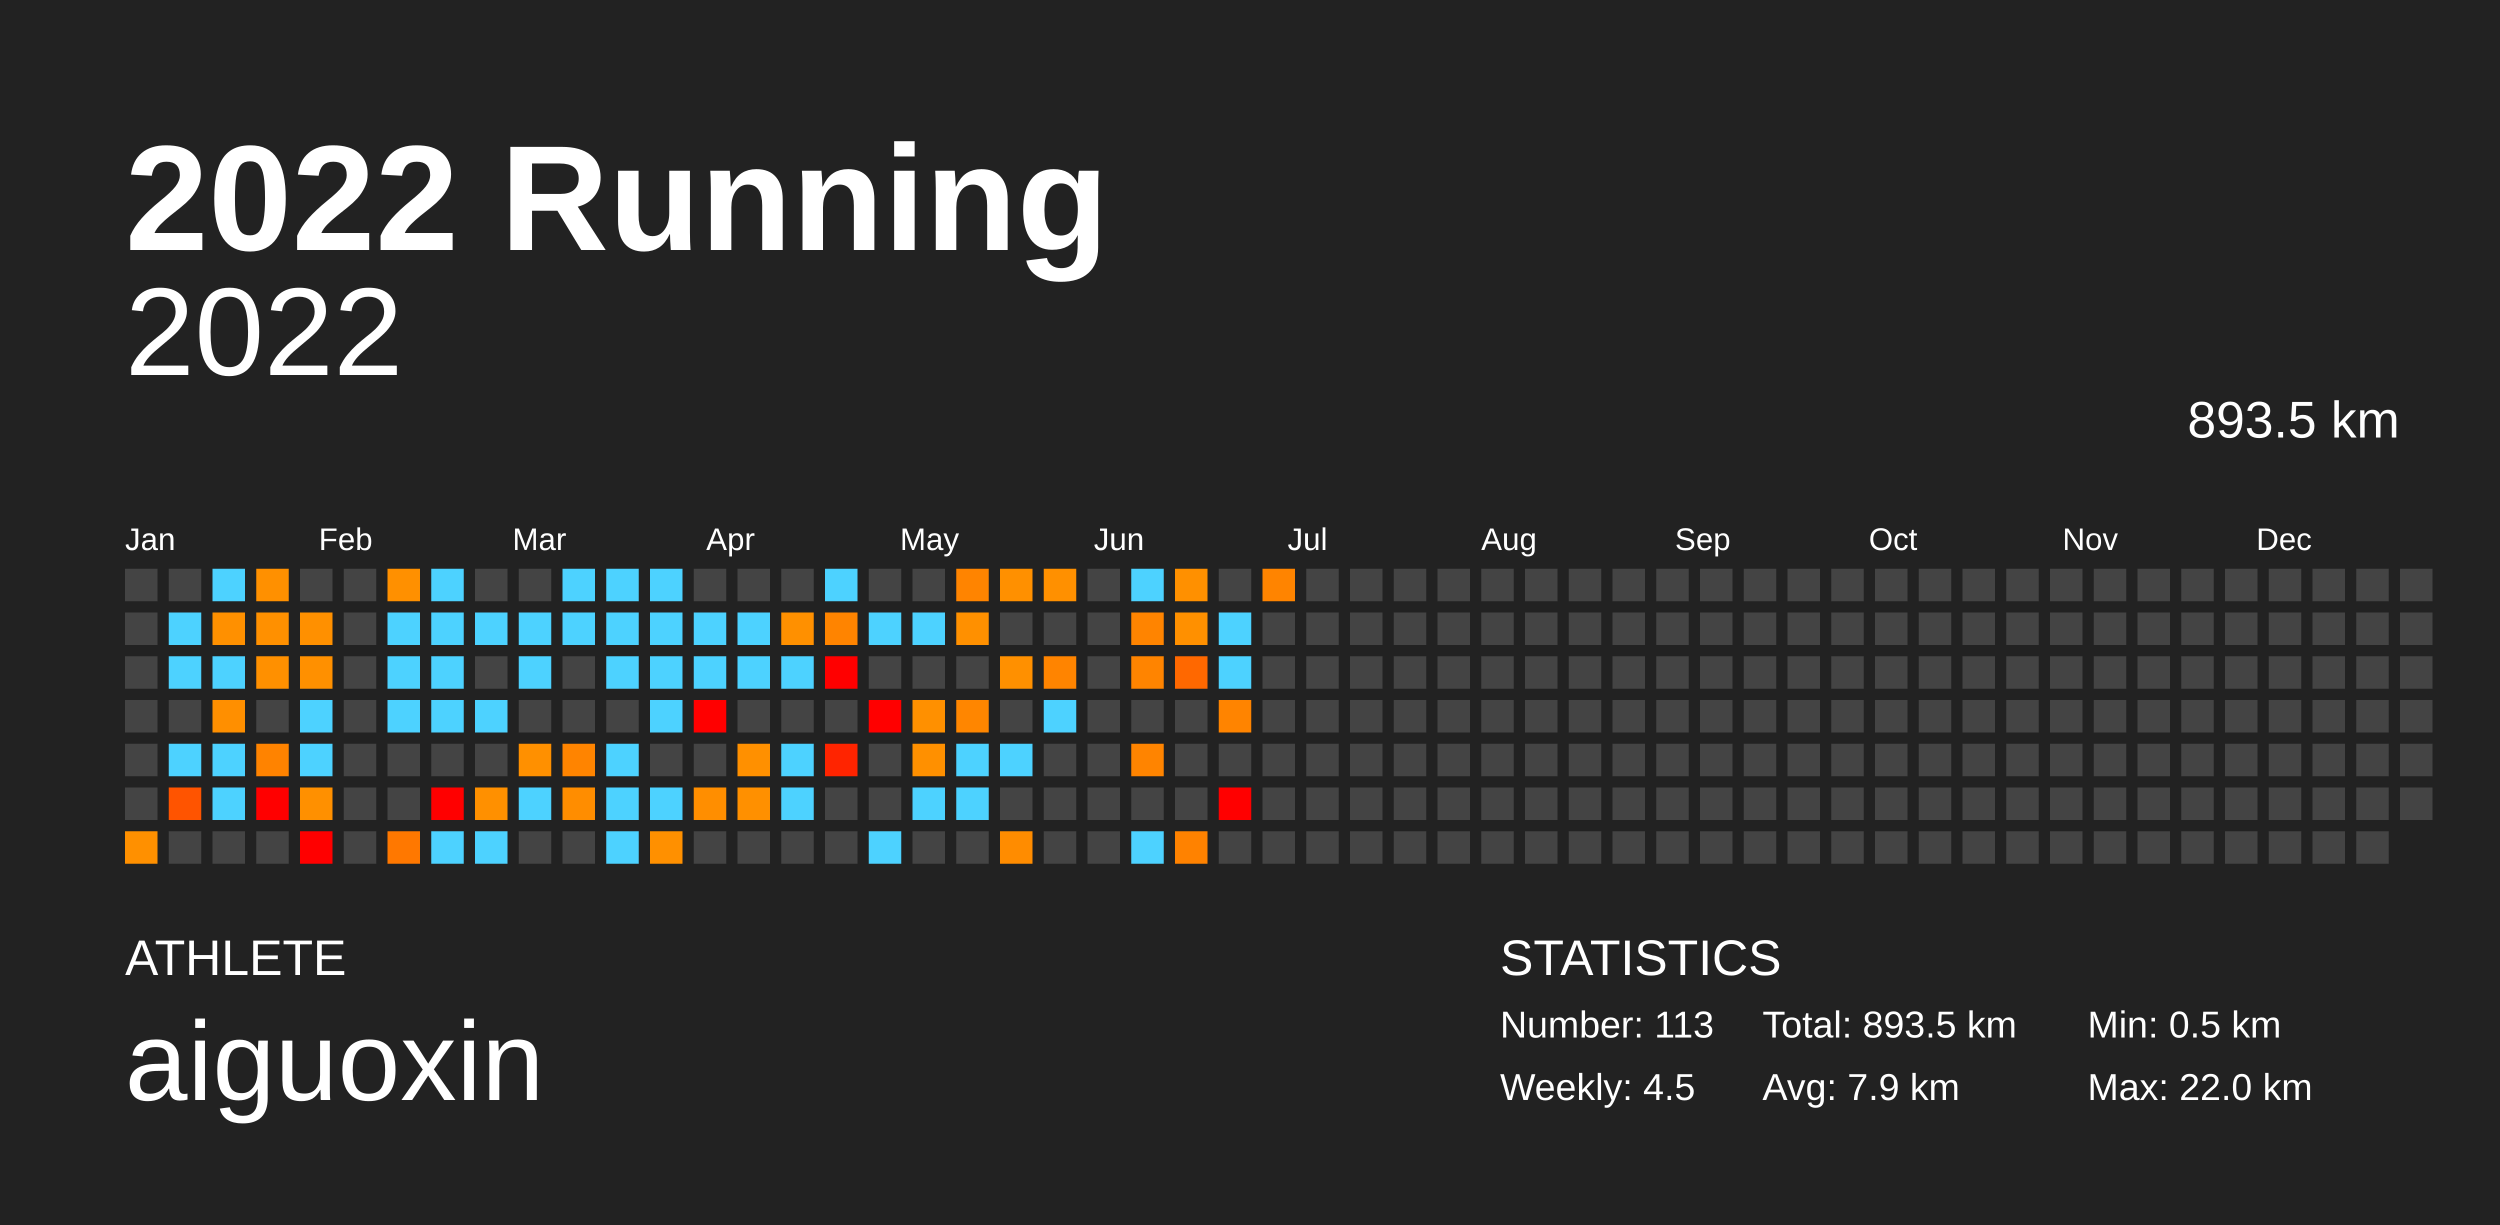
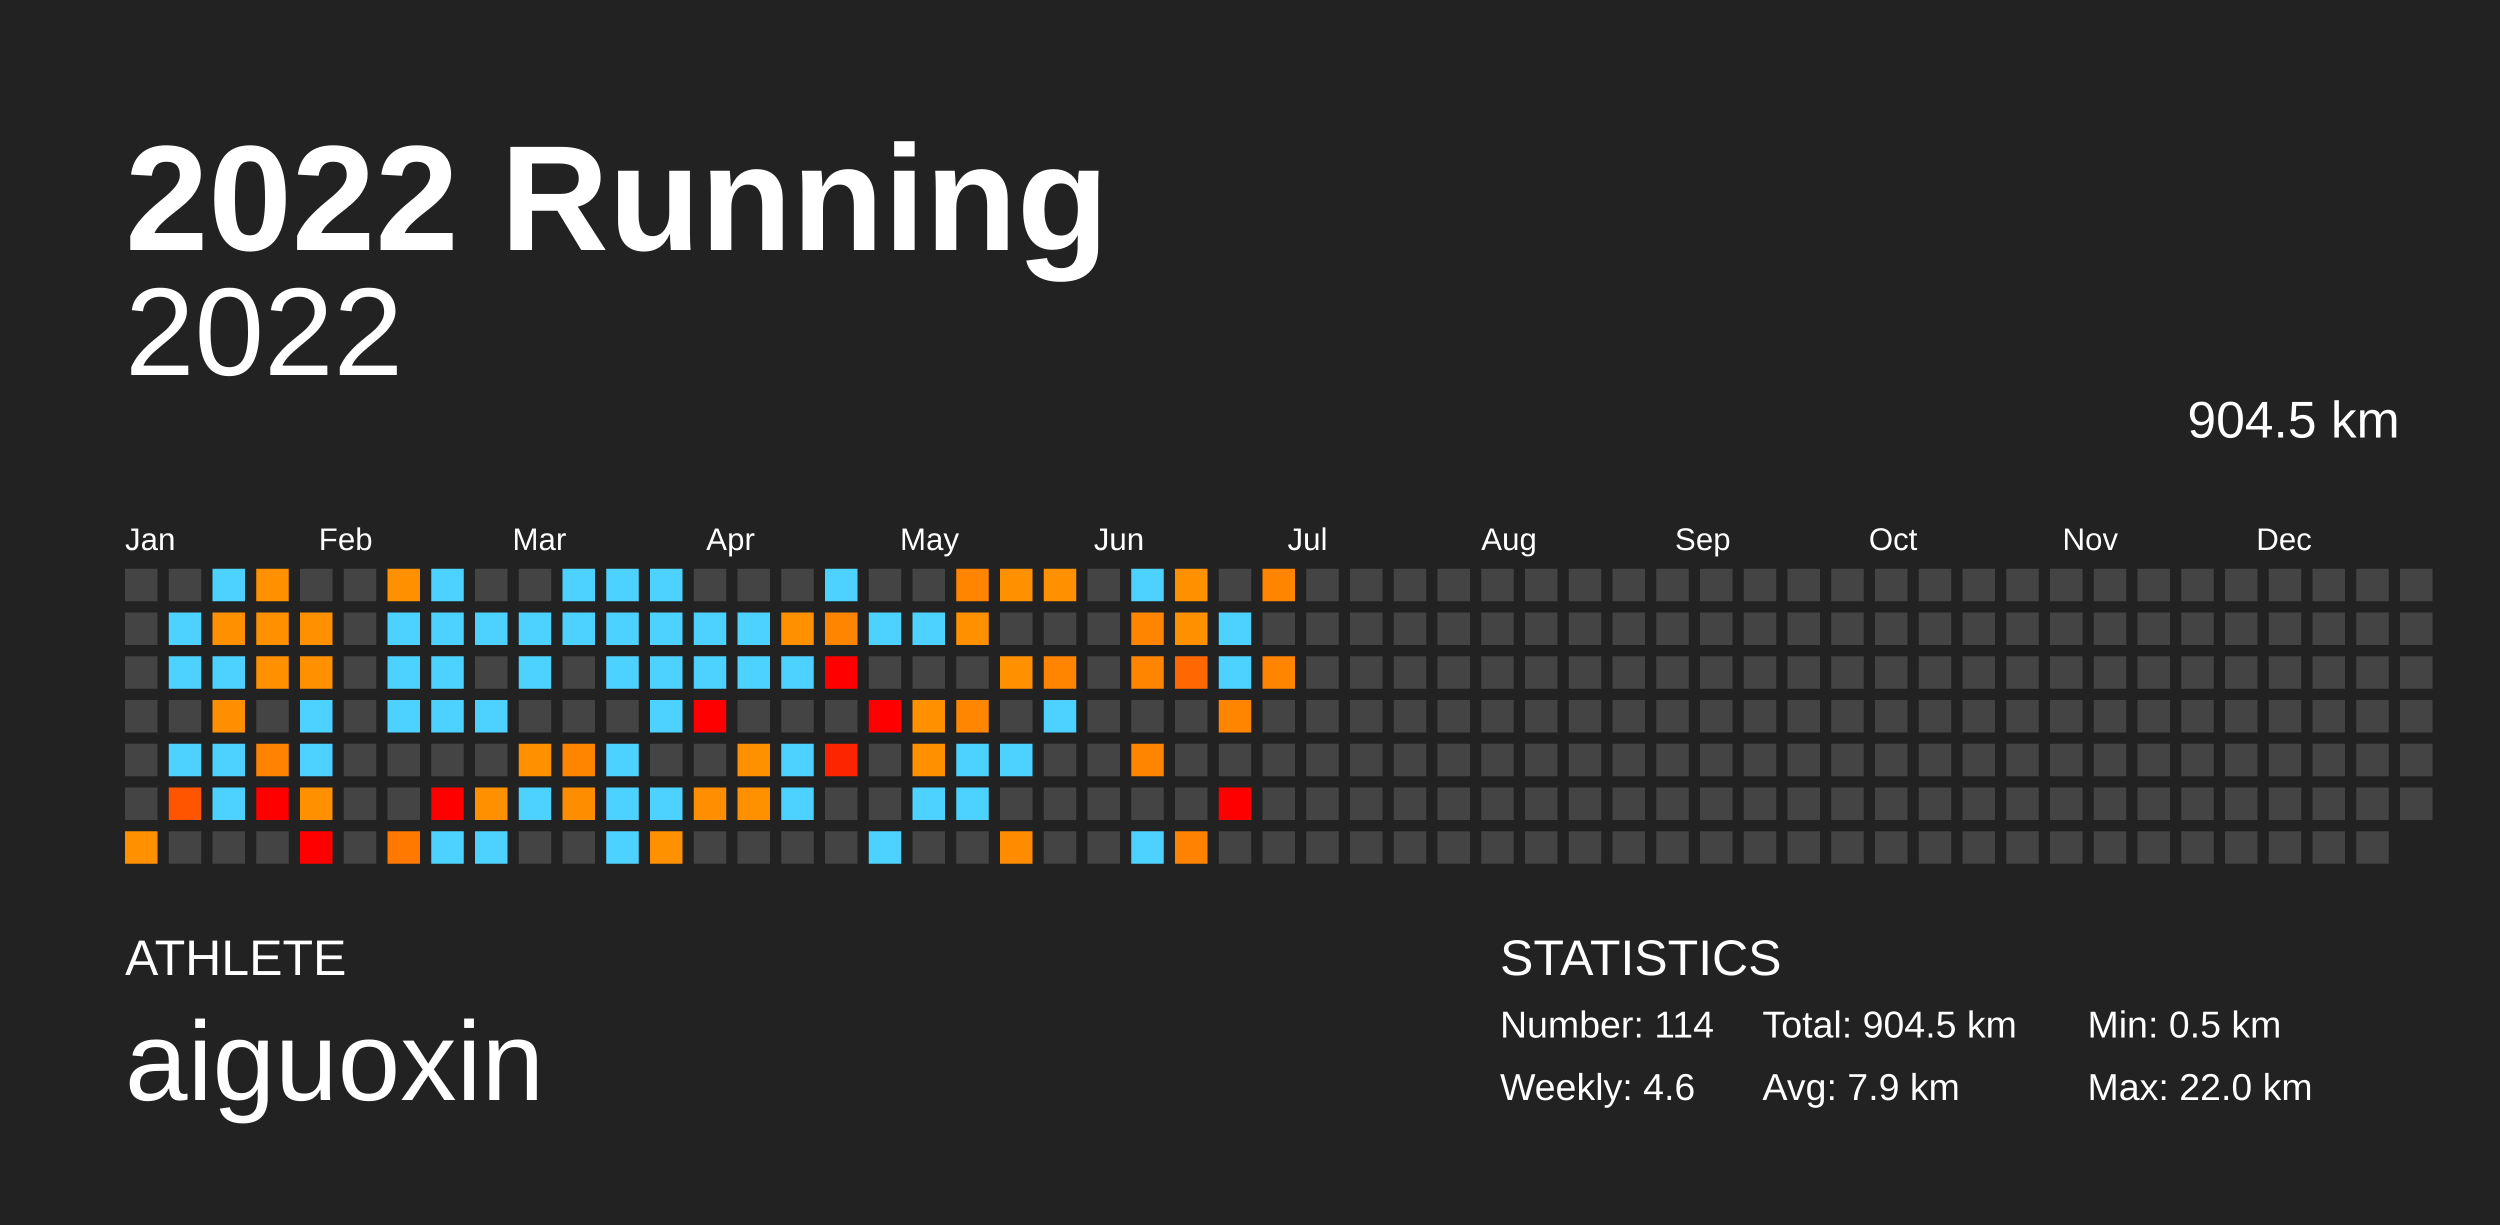
<svg xmlns="http://www.w3.org/2000/svg" baseProfile="full" height="98mm" version="1.1" viewBox="0,0,200,98" width="200mm">
  <defs />
  <rect fill="#222222" height="98" width="200" x="0" y="0" />
  <text fill="#FFFFFF" style="font-size:12px; font-family:Arial; font-weight:bold;" x="10" y="20">2022 Running</text>
  <text fill="#FFFFFF" style="font-size:4px; font-family:Arial" x="10" y="78">ATHLETE</text>
  <text fill="#FFFFFF" style="font-size:9px; font-family:Arial" x="10" y="88">aiguoxin</text>
  <text fill="#FFFFFF" style="font-size:4px; font-family:Arial" x="120" y="78">STATISTICS</text>
-   <text fill="#FFFFFF" style="font-size:3px; font-family:Arial" x="120" y="83">Number: 113</text>
-   <text fill="#FFFFFF" style="font-size:3px; font-family:Arial" x="120" y="88">Weekly: 4.5</text>
-   <text fill="#FFFFFF" style="font-size:3px; font-family:Arial" x="141" y="83">Total: 893.5 km</text>
+   <text fill="#FFFFFF" style="font-size:3px; font-family:Arial" x="120" y="83">Number: 114</text>
+   <text fill="#FFFFFF" style="font-size:3px; font-family:Arial" x="120" y="88">Weekly: 4.6</text>
+   <text fill="#FFFFFF" style="font-size:3px; font-family:Arial" x="141" y="83">Total: 904.5 km</text>
  <text fill="#FFFFFF" style="font-size:3px; font-family:Arial" x="141" y="88">Avg: 7.9 km</text>
  <text fill="#FFFFFF" style="font-size:3px; font-family:Arial" x="167" y="83">Min: 0.5 km</text>
  <text fill="#FFFFFF" style="font-size:3px; font-family:Arial" x="167" y="88">Max: 22.0 km</text>
  <text alignment-baseline="hanging" fill="#FFFFFF" style="font-size:10.0px; font-family:Arial;" x="10" y="30">2022</text>
-   <text alignment-baseline="hanging" fill="#FFFFFF" style="font-size:4.125px; font-family:Arial;" x="175" y="35">893.5 km</text>
+   <text alignment-baseline="hanging" fill="#FFFFFF" style="font-size:4.125px; font-family:Arial;" x="175" y="35">904.5 km</text>
  <text fill="#FFFFFF" style="font-size:2.5px; font-family:Arial" x="10.0" y="44">Jan</text>
  <text fill="#FFFFFF" style="font-size:2.5px; font-family:Arial" x="25.5" y="44">Feb</text>
  <text fill="#FFFFFF" style="font-size:2.5px; font-family:Arial" x="41.0" y="44">Mar</text>
  <text fill="#FFFFFF" style="font-size:2.5px; font-family:Arial" x="56.5" y="44">Apr</text>
  <text fill="#FFFFFF" style="font-size:2.5px; font-family:Arial" x="72.0" y="44">May</text>
  <text fill="#FFFFFF" style="font-size:2.5px; font-family:Arial" x="87.5" y="44">Jun</text>
  <text fill="#FFFFFF" style="font-size:2.5px; font-family:Arial" x="103.0" y="44">Jul</text>
  <text fill="#FFFFFF" style="font-size:2.5px; font-family:Arial" x="118.5" y="44">Aug</text>
  <text fill="#FFFFFF" style="font-size:2.5px; font-family:Arial" x="134.0" y="44">Sep</text>
  <text fill="#FFFFFF" style="font-size:2.5px; font-family:Arial" x="149.5" y="44">Oct</text>
  <text fill="#FFFFFF" style="font-size:2.5px; font-family:Arial" x="165.0" y="44">Nov</text>
  <text fill="#FFFFFF" style="font-size:2.5px; font-family:Arial" x="180.5" y="44">Dec</text>
  <rect fill="#444444" height="2.6" width="2.6" x="10.0" y="45.5" />
  <rect fill="#444444" height="2.6" width="2.6" x="10.0" y="49.0" />
  <rect fill="#444444" height="2.6" width="2.6" x="10.0" y="52.5" />
  <rect fill="#444444" height="2.6" width="2.6" x="10.0" y="56.0" />
  <rect fill="#444444" height="2.6" width="2.6" x="10.0" y="59.5" />
  <rect fill="#444444" height="2.6" width="2.6" x="10.0" y="63.0" />
  <rect fill="#ff9000" height="2.6" width="2.6" x="10.0" y="66.5" />
  <rect fill="#444444" height="2.6" width="2.6" x="13.5" y="45.5" />
  <rect fill="#4dd2ff" height="2.6" width="2.6" x="13.5" y="49.0" />
  <rect fill="#4dd2ff" height="2.6" width="2.6" x="13.5" y="52.5" />
  <rect fill="#444444" height="2.6" width="2.6" x="13.5" y="56.0" />
  <rect fill="#4dd2ff" height="2.6" width="2.6" x="13.5" y="59.5" />
  <rect fill="#ff5400" height="2.6" width="2.6" x="13.5" y="63.0" />
  <rect fill="#444444" height="2.6" width="2.6" x="13.5" y="66.5" />
  <rect fill="#4dd2ff" height="2.6" width="2.6" x="17.0" y="45.5" />
  <rect fill="#ff9000" height="2.6" width="2.6" x="17.0" y="49.0" />
  <rect fill="#4dd2ff" height="2.6" width="2.6" x="17.0" y="52.5" />
  <rect fill="#ff8f00" height="2.6" width="2.6" x="17.0" y="56.0" />
  <rect fill="#4dd2ff" height="2.6" width="2.6" x="17.0" y="59.5" />
  <rect fill="#4dd2ff" height="2.6" width="2.6" x="17.0" y="63.0" />
  <rect fill="#444444" height="2.6" width="2.6" x="17.0" y="66.5" />
  <rect fill="#ff9000" height="2.6" width="2.6" x="20.5" y="45.5" />
  <rect fill="#ff9000" height="2.6" width="2.6" x="20.5" y="49.0" />
  <rect fill="#ff9000" height="2.6" width="2.6" x="20.5" y="52.5" />
  <rect fill="#444444" height="2.6" width="2.6" x="20.5" y="56.0" />
  <rect fill="#ff8300" height="2.6" width="2.6" x="20.5" y="59.5" />
  <rect fill="red" height="2.6" width="2.6" x="20.5" y="63.0" />
  <rect fill="#444444" height="2.6" width="2.6" x="20.5" y="66.5" />
  <rect fill="#444444" height="2.6" width="2.6" x="24.0" y="45.5" />
  <rect fill="#ff9000" height="2.6" width="2.6" x="24.0" y="49.0" />
  <rect fill="#ff9000" height="2.6" width="2.6" x="24.0" y="52.5" />
  <rect fill="#4dd2ff" height="2.6" width="2.6" x="24.0" y="56.0" />
  <rect fill="#4dd2ff" height="2.6" width="2.6" x="24.0" y="59.5" />
  <rect fill="#ff9000" height="2.6" width="2.6" x="24.0" y="63.0" />
  <rect fill="red" height="2.6" width="2.6" x="24.0" y="66.5" />
  <rect fill="#444444" height="2.6" width="2.6" x="27.5" y="45.5" />
  <rect fill="#444444" height="2.6" width="2.6" x="27.5" y="49.0" />
  <rect fill="#444444" height="2.6" width="2.6" x="27.5" y="52.5" />
  <rect fill="#444444" height="2.6" width="2.6" x="27.5" y="56.0" />
  <rect fill="#444444" height="2.6" width="2.6" x="27.5" y="59.5" />
  <rect fill="#444444" height="2.6" width="2.6" x="27.5" y="63.0" />
  <rect fill="#444444" height="2.6" width="2.6" x="27.5" y="66.5" />
  <rect fill="#ff9000" height="2.6" width="2.6" x="31.0" y="45.5" />
  <rect fill="#4dd2ff" height="2.6" width="2.6" x="31.0" y="49.0" />
  <rect fill="#4dd2ff" height="2.6" width="2.6" x="31.0" y="52.5" />
  <rect fill="#4dd2ff" height="2.6" width="2.6" x="31.0" y="56.0" />
  <rect fill="#444444" height="2.6" width="2.6" x="31.0" y="59.5" />
  <rect fill="#444444" height="2.6" width="2.6" x="31.0" y="63.0" />
  <rect fill="#ff7800" height="2.6" width="2.6" x="31.0" y="66.5" />
  <rect fill="#4dd2ff" height="2.6" width="2.6" x="34.5" y="45.5" />
  <rect fill="#4dd2ff" height="2.6" width="2.6" x="34.5" y="49.0" />
  <rect fill="#4dd2ff" height="2.6" width="2.6" x="34.5" y="52.5" />
  <rect fill="#4dd2ff" height="2.6" width="2.6" x="34.5" y="56.0" />
  <rect fill="#444444" height="2.6" width="2.6" x="34.5" y="59.5" />
  <rect fill="red" height="2.6" width="2.6" x="34.5" y="63.0" />
  <rect fill="#4dd2ff" height="2.6" width="2.6" x="34.5" y="66.5" />
  <rect fill="#444444" height="2.6" width="2.6" x="38.0" y="45.5" />
  <rect fill="#4dd2ff" height="2.6" width="2.6" x="38.0" y="49.0" />
  <rect fill="#444444" height="2.6" width="2.6" x="38.0" y="52.5" />
  <rect fill="#4dd2ff" height="2.6" width="2.6" x="38.0" y="56.0" />
  <rect fill="#444444" height="2.6" width="2.6" x="38.0" y="59.5" />
  <rect fill="#ff9000" height="2.6" width="2.6" x="38.0" y="63.0" />
  <rect fill="#4dd2ff" height="2.6" width="2.6" x="38.0" y="66.5" />
  <rect fill="#444444" height="2.6" width="2.6" x="41.5" y="45.5" />
  <rect fill="#4dd2ff" height="2.6" width="2.6" x="41.5" y="49.0" />
  <rect fill="#4dd2ff" height="2.6" width="2.6" x="41.5" y="52.5" />
  <rect fill="#444444" height="2.6" width="2.6" x="41.5" y="56.0" />
  <rect fill="#ff9000" height="2.6" width="2.6" x="41.5" y="59.5" />
  <rect fill="#4dd2ff" height="2.6" width="2.6" x="41.5" y="63.0" />
  <rect fill="#444444" height="2.6" width="2.6" x="41.5" y="66.5" />
  <rect fill="#4dd2ff" height="2.6" width="2.6" x="45.0" y="45.5" />
  <rect fill="#4dd2ff" height="2.6" width="2.6" x="45.0" y="49.0" />
  <rect fill="#444444" height="2.6" width="2.6" x="45.0" y="52.5" />
  <rect fill="#444444" height="2.6" width="2.6" x="45.0" y="56.0" />
  <rect fill="#ff8400" height="2.6" width="2.6" x="45.0" y="59.5" />
  <rect fill="#ff8d00" height="2.6" width="2.6" x="45.0" y="63.0" />
  <rect fill="#444444" height="2.6" width="2.6" x="45.0" y="66.5" />
  <rect fill="#4dd2ff" height="2.6" width="2.6" x="48.5" y="45.5" />
  <rect fill="#4dd2ff" height="2.6" width="2.6" x="48.5" y="49.0" />
  <rect fill="#4dd2ff" height="2.6" width="2.6" x="48.5" y="52.5" />
  <rect fill="#444444" height="2.6" width="2.6" x="48.5" y="56.0" />
  <rect fill="#4dd2ff" height="2.6" width="2.6" x="48.5" y="59.5" />
  <rect fill="#4dd2ff" height="2.6" width="2.6" x="48.5" y="63.0" />
  <rect fill="#4dd2ff" height="2.6" width="2.6" x="48.5" y="66.5" />
  <rect fill="#4dd2ff" height="2.6" width="2.6" x="52.0" y="45.5" />
  <rect fill="#4dd2ff" height="2.6" width="2.6" x="52.0" y="49.0" />
  <rect fill="#4dd2ff" height="2.6" width="2.6" x="52.0" y="52.5" />
  <rect fill="#4dd2ff" height="2.6" width="2.6" x="52.0" y="56.0" />
  <rect fill="#444444" height="2.6" width="2.6" x="52.0" y="59.5" />
  <rect fill="#4dd2ff" height="2.6" width="2.6" x="52.0" y="63.0" />
  <rect fill="#ff9000" height="2.6" width="2.6" x="52.0" y="66.5" />
  <rect fill="#444444" height="2.6" width="2.6" x="55.5" y="45.5" />
  <rect fill="#4dd2ff" height="2.6" width="2.6" x="55.5" y="49.0" />
  <rect fill="#4dd2ff" height="2.6" width="2.6" x="55.5" y="52.5" />
  <rect fill="red" height="2.6" width="2.6" x="55.5" y="56.0" />
  <rect fill="#444444" height="2.6" width="2.6" x="55.5" y="59.5" />
  <rect fill="#ff8e00" height="2.6" width="2.6" x="55.5" y="63.0" />
  <rect fill="#444444" height="2.6" width="2.6" x="55.5" y="66.5" />
  <rect fill="#444444" height="2.6" width="2.6" x="59.0" y="45.5" />
  <rect fill="#4dd2ff" height="2.6" width="2.6" x="59.0" y="49.0" />
  <rect fill="#4dd2ff" height="2.6" width="2.6" x="59.0" y="52.5" />
  <rect fill="#444444" height="2.6" width="2.6" x="59.0" y="56.0" />
  <rect fill="#ff9000" height="2.6" width="2.6" x="59.0" y="59.5" />
  <rect fill="#ff9000" height="2.6" width="2.6" x="59.0" y="63.0" />
  <rect fill="#444444" height="2.6" width="2.6" x="59.0" y="66.5" />
  <rect fill="#444444" height="2.6" width="2.6" x="62.5" y="45.5" />
  <rect fill="#ff9000" height="2.6" width="2.6" x="62.5" y="49.0" />
  <rect fill="#4dd2ff" height="2.6" width="2.6" x="62.5" y="52.5" />
  <rect fill="#444444" height="2.6" width="2.6" x="62.5" y="56.0" />
  <rect fill="#4dd2ff" height="2.6" width="2.6" x="62.5" y="59.5" />
  <rect fill="#4dd2ff" height="2.6" width="2.6" x="62.5" y="63.0" />
  <rect fill="#444444" height="2.6" width="2.6" x="62.5" y="66.5" />
  <rect fill="#4dd2ff" height="2.6" width="2.6" x="66.0" y="45.5" />
  <rect fill="#ff8400" height="2.6" width="2.6" x="66.0" y="49.0" />
  <rect fill="red" height="2.6" width="2.6" x="66.0" y="52.5" />
  <rect fill="#444444" height="2.6" width="2.6" x="66.0" y="56.0" />
  <rect fill="#ff2400" height="2.6" width="2.6" x="66.0" y="59.5" />
  <rect fill="#444444" height="2.6" width="2.6" x="66.0" y="63.0" />
  <rect fill="#444444" height="2.6" width="2.6" x="66.0" y="66.5" />
  <rect fill="#444444" height="2.6" width="2.6" x="69.5" y="45.5" />
  <rect fill="#4dd2ff" height="2.6" width="2.6" x="69.5" y="49.0" />
  <rect fill="#444444" height="2.6" width="2.6" x="69.5" y="52.5" />
  <rect fill="red" height="2.6" width="2.6" x="69.5" y="56.0" />
  <rect fill="#444444" height="2.6" width="2.6" x="69.5" y="59.5" />
  <rect fill="#444444" height="2.6" width="2.6" x="69.5" y="63.0" />
  <rect fill="#4dd2ff" height="2.6" width="2.6" x="69.5" y="66.5" />
  <rect fill="#444444" height="2.6" width="2.6" x="73.0" y="45.5" />
  <rect fill="#4dd2ff" height="2.6" width="2.6" x="73.0" y="49.0" />
  <rect fill="#444444" height="2.6" width="2.6" x="73.0" y="52.5" />
  <rect fill="#ff9000" height="2.6" width="2.6" x="73.0" y="56.0" />
  <rect fill="#ff9000" height="2.6" width="2.6" x="73.0" y="59.5" />
  <rect fill="#4dd2ff" height="2.6" width="2.6" x="73.0" y="63.0" />
  <rect fill="#444444" height="2.6" width="2.6" x="73.0" y="66.5" />
  <rect fill="#ff8400" height="2.6" width="2.6" x="76.5" y="45.5" />
  <rect fill="#ff9000" height="2.6" width="2.6" x="76.5" y="49.0" />
  <rect fill="#444444" height="2.6" width="2.6" x="76.5" y="52.5" />
  <rect fill="#ff8600" height="2.6" width="2.6" x="76.5" y="56.0" />
  <rect fill="#4dd2ff" height="2.6" width="2.6" x="76.5" y="59.5" />
  <rect fill="#4dd2ff" height="2.6" width="2.6" x="76.5" y="63.0" />
  <rect fill="#444444" height="2.6" width="2.6" x="76.5" y="66.5" />
  <rect fill="#ff9000" height="2.6" width="2.6" x="80.0" y="45.5" />
  <rect fill="#444444" height="2.6" width="2.6" x="80.0" y="49.0" />
  <rect fill="#ff9000" height="2.6" width="2.6" x="80.0" y="52.5" />
  <rect fill="#444444" height="2.6" width="2.6" x="80.0" y="56.0" />
  <rect fill="#4dd2ff" height="2.6" width="2.6" x="80.0" y="59.5" />
  <rect fill="#444444" height="2.6" width="2.6" x="80.0" y="63.0" />
  <rect fill="#ff8c00" height="2.6" width="2.6" x="80.0" y="66.5" />
  <rect fill="#ff9000" height="2.6" width="2.6" x="83.5" y="45.5" />
  <rect fill="#444444" height="2.6" width="2.6" x="83.5" y="49.0" />
  <rect fill="#ff8400" height="2.6" width="2.6" x="83.5" y="52.5" />
  <rect fill="#4dd2ff" height="2.6" width="2.6" x="83.5" y="56.0" />
  <rect fill="#444444" height="2.6" width="2.6" x="83.5" y="59.5" />
  <rect fill="#444444" height="2.6" width="2.6" x="83.5" y="63.0" />
  <rect fill="#444444" height="2.6" width="2.6" x="83.5" y="66.5" />
  <rect fill="#444444" height="2.6" width="2.6" x="87.0" y="45.5" />
  <rect fill="#444444" height="2.6" width="2.6" x="87.0" y="49.0" />
  <rect fill="#444444" height="2.6" width="2.6" x="87.0" y="52.5" />
  <rect fill="#444444" height="2.6" width="2.6" x="87.0" y="56.0" />
  <rect fill="#444444" height="2.6" width="2.6" x="87.0" y="59.5" />
  <rect fill="#444444" height="2.6" width="2.6" x="87.0" y="63.0" />
  <rect fill="#444444" height="2.6" width="2.6" x="87.0" y="66.5" />
  <rect fill="#4dd2ff" height="2.6" width="2.6" x="90.5" y="45.5" />
  <rect fill="#ff8400" height="2.6" width="2.6" x="90.5" y="49.0" />
  <rect fill="#ff8400" height="2.6" width="2.6" x="90.5" y="52.5" />
  <rect fill="#444444" height="2.6" width="2.6" x="90.5" y="56.0" />
  <rect fill="#ff8400" height="2.6" width="2.6" x="90.5" y="59.5" />
  <rect fill="#444444" height="2.6" width="2.6" x="90.5" y="63.0" />
  <rect fill="#4dd2ff" height="2.6" width="2.6" x="90.5" y="66.5" />
  <rect fill="#ff9000" height="2.6" width="2.6" x="94.0" y="45.5" />
  <rect fill="#ff9000" height="2.6" width="2.6" x="94.0" y="49.0" />
  <rect fill="#ff6800" height="2.6" width="2.6" x="94.0" y="52.5" />
  <rect fill="#444444" height="2.6" width="2.6" x="94.0" y="56.0" />
  <rect fill="#444444" height="2.6" width="2.6" x="94.0" y="59.5" />
  <rect fill="#444444" height="2.6" width="2.6" x="94.0" y="63.0" />
  <rect fill="#ff8200" height="2.6" width="2.6" x="94.0" y="66.5" />
  <rect fill="#444444" height="2.6" width="2.6" x="97.5" y="45.5" />
  <rect fill="#4dd2ff" height="2.6" width="2.6" x="97.5" y="49.0" />
  <rect fill="#4dd2ff" height="2.6" width="2.6" x="97.5" y="52.5" />
  <rect fill="#ff8400" height="2.6" width="2.6" x="97.5" y="56.0" />
  <rect fill="#444444" height="2.6" width="2.6" x="97.5" y="59.5" />
  <rect fill="red" height="2.6" width="2.6" x="97.5" y="63.0" />
  <rect fill="#444444" height="2.6" width="2.6" x="97.5" y="66.5" />
  <rect fill="#ff8400" height="2.6" width="2.6" x="101.0" y="45.5" />
  <rect fill="#444444" height="2.6" width="2.6" x="101.0" y="49.0" />
-   <rect fill="#444444" height="2.6" width="2.6" x="101.0" y="52.5" />
+   <rect fill="#ff8400" height="2.6" width="2.6" x="101.0" y="52.5" />
  <rect fill="#444444" height="2.6" width="2.6" x="101.0" y="56.0" />
  <rect fill="#444444" height="2.6" width="2.6" x="101.0" y="59.5" />
  <rect fill="#444444" height="2.6" width="2.6" x="101.0" y="63.0" />
  <rect fill="#444444" height="2.6" width="2.6" x="101.0" y="66.5" />
  <rect fill="#444444" height="2.6" width="2.6" x="104.5" y="45.5" />
  <rect fill="#444444" height="2.6" width="2.6" x="104.5" y="49.0" />
  <rect fill="#444444" height="2.6" width="2.6" x="104.5" y="52.5" />
  <rect fill="#444444" height="2.6" width="2.6" x="104.5" y="56.0" />
  <rect fill="#444444" height="2.6" width="2.6" x="104.5" y="59.5" />
  <rect fill="#444444" height="2.6" width="2.6" x="104.5" y="63.0" />
  <rect fill="#444444" height="2.6" width="2.6" x="104.5" y="66.5" />
  <rect fill="#444444" height="2.6" width="2.6" x="108.0" y="45.5" />
  <rect fill="#444444" height="2.6" width="2.6" x="108.0" y="49.0" />
  <rect fill="#444444" height="2.6" width="2.6" x="108.0" y="52.5" />
  <rect fill="#444444" height="2.6" width="2.6" x="108.0" y="56.0" />
  <rect fill="#444444" height="2.6" width="2.6" x="108.0" y="59.5" />
  <rect fill="#444444" height="2.6" width="2.6" x="108.0" y="63.0" />
  <rect fill="#444444" height="2.6" width="2.6" x="108.0" y="66.5" />
  <rect fill="#444444" height="2.6" width="2.6" x="111.5" y="45.5" />
  <rect fill="#444444" height="2.6" width="2.6" x="111.5" y="49.0" />
  <rect fill="#444444" height="2.6" width="2.6" x="111.5" y="52.5" />
  <rect fill="#444444" height="2.6" width="2.6" x="111.5" y="56.0" />
  <rect fill="#444444" height="2.6" width="2.6" x="111.5" y="59.5" />
  <rect fill="#444444" height="2.6" width="2.6" x="111.5" y="63.0" />
  <rect fill="#444444" height="2.6" width="2.6" x="111.5" y="66.5" />
  <rect fill="#444444" height="2.6" width="2.6" x="115.0" y="45.5" />
  <rect fill="#444444" height="2.6" width="2.6" x="115.0" y="49.0" />
  <rect fill="#444444" height="2.6" width="2.6" x="115.0" y="52.5" />
  <rect fill="#444444" height="2.6" width="2.6" x="115.0" y="56.0" />
  <rect fill="#444444" height="2.6" width="2.6" x="115.0" y="59.5" />
  <rect fill="#444444" height="2.6" width="2.6" x="115.0" y="63.0" />
  <rect fill="#444444" height="2.6" width="2.6" x="115.0" y="66.5" />
  <rect fill="#444444" height="2.6" width="2.6" x="118.5" y="45.5" />
  <rect fill="#444444" height="2.6" width="2.6" x="118.5" y="49.0" />
  <rect fill="#444444" height="2.6" width="2.6" x="118.5" y="52.5" />
  <rect fill="#444444" height="2.6" width="2.6" x="118.5" y="56.0" />
  <rect fill="#444444" height="2.6" width="2.6" x="118.5" y="59.5" />
  <rect fill="#444444" height="2.6" width="2.6" x="118.5" y="63.0" />
  <rect fill="#444444" height="2.6" width="2.6" x="118.5" y="66.5" />
  <rect fill="#444444" height="2.6" width="2.6" x="122.0" y="45.5" />
  <rect fill="#444444" height="2.6" width="2.6" x="122.0" y="49.0" />
  <rect fill="#444444" height="2.6" width="2.6" x="122.0" y="52.5" />
  <rect fill="#444444" height="2.6" width="2.6" x="122.0" y="56.0" />
  <rect fill="#444444" height="2.6" width="2.6" x="122.0" y="59.5" />
  <rect fill="#444444" height="2.6" width="2.6" x="122.0" y="63.0" />
  <rect fill="#444444" height="2.6" width="2.6" x="122.0" y="66.5" />
  <rect fill="#444444" height="2.6" width="2.6" x="125.5" y="45.5" />
  <rect fill="#444444" height="2.6" width="2.6" x="125.5" y="49.0" />
  <rect fill="#444444" height="2.6" width="2.6" x="125.5" y="52.5" />
  <rect fill="#444444" height="2.6" width="2.6" x="125.5" y="56.0" />
  <rect fill="#444444" height="2.6" width="2.6" x="125.5" y="59.5" />
  <rect fill="#444444" height="2.6" width="2.6" x="125.5" y="63.0" />
  <rect fill="#444444" height="2.6" width="2.6" x="125.5" y="66.5" />
  <rect fill="#444444" height="2.6" width="2.6" x="129.0" y="45.5" />
  <rect fill="#444444" height="2.6" width="2.6" x="129.0" y="49.0" />
  <rect fill="#444444" height="2.6" width="2.6" x="129.0" y="52.5" />
  <rect fill="#444444" height="2.6" width="2.6" x="129.0" y="56.0" />
  <rect fill="#444444" height="2.6" width="2.6" x="129.0" y="59.5" />
  <rect fill="#444444" height="2.6" width="2.6" x="129.0" y="63.0" />
  <rect fill="#444444" height="2.6" width="2.6" x="129.0" y="66.5" />
  <rect fill="#444444" height="2.6" width="2.6" x="132.5" y="45.5" />
  <rect fill="#444444" height="2.6" width="2.6" x="132.5" y="49.0" />
  <rect fill="#444444" height="2.6" width="2.6" x="132.5" y="52.5" />
  <rect fill="#444444" height="2.6" width="2.6" x="132.5" y="56.0" />
  <rect fill="#444444" height="2.6" width="2.6" x="132.5" y="59.5" />
  <rect fill="#444444" height="2.6" width="2.6" x="132.5" y="63.0" />
  <rect fill="#444444" height="2.6" width="2.6" x="132.5" y="66.5" />
  <rect fill="#444444" height="2.6" width="2.6" x="136.0" y="45.5" />
  <rect fill="#444444" height="2.6" width="2.6" x="136.0" y="49.0" />
  <rect fill="#444444" height="2.6" width="2.6" x="136.0" y="52.5" />
  <rect fill="#444444" height="2.6" width="2.6" x="136.0" y="56.0" />
  <rect fill="#444444" height="2.6" width="2.6" x="136.0" y="59.5" />
  <rect fill="#444444" height="2.6" width="2.6" x="136.0" y="63.0" />
  <rect fill="#444444" height="2.6" width="2.6" x="136.0" y="66.5" />
  <rect fill="#444444" height="2.6" width="2.6" x="139.5" y="45.5" />
  <rect fill="#444444" height="2.6" width="2.6" x="139.5" y="49.0" />
  <rect fill="#444444" height="2.6" width="2.6" x="139.5" y="52.5" />
  <rect fill="#444444" height="2.6" width="2.6" x="139.5" y="56.0" />
  <rect fill="#444444" height="2.6" width="2.6" x="139.5" y="59.5" />
  <rect fill="#444444" height="2.6" width="2.6" x="139.5" y="63.0" />
  <rect fill="#444444" height="2.6" width="2.6" x="139.5" y="66.5" />
  <rect fill="#444444" height="2.6" width="2.6" x="143.0" y="45.5" />
  <rect fill="#444444" height="2.6" width="2.6" x="143.0" y="49.0" />
  <rect fill="#444444" height="2.6" width="2.6" x="143.0" y="52.5" />
  <rect fill="#444444" height="2.6" width="2.6" x="143.0" y="56.0" />
  <rect fill="#444444" height="2.6" width="2.6" x="143.0" y="59.5" />
  <rect fill="#444444" height="2.6" width="2.6" x="143.0" y="63.0" />
  <rect fill="#444444" height="2.6" width="2.6" x="143.0" y="66.5" />
  <rect fill="#444444" height="2.6" width="2.6" x="146.5" y="45.5" />
  <rect fill="#444444" height="2.6" width="2.6" x="146.5" y="49.0" />
  <rect fill="#444444" height="2.6" width="2.6" x="146.5" y="52.5" />
  <rect fill="#444444" height="2.6" width="2.6" x="146.5" y="56.0" />
  <rect fill="#444444" height="2.6" width="2.6" x="146.5" y="59.5" />
  <rect fill="#444444" height="2.6" width="2.6" x="146.5" y="63.0" />
  <rect fill="#444444" height="2.6" width="2.6" x="146.5" y="66.5" />
  <rect fill="#444444" height="2.6" width="2.6" x="150.0" y="45.5" />
  <rect fill="#444444" height="2.6" width="2.6" x="150.0" y="49.0" />
  <rect fill="#444444" height="2.6" width="2.6" x="150.0" y="52.5" />
  <rect fill="#444444" height="2.6" width="2.6" x="150.0" y="56.0" />
  <rect fill="#444444" height="2.6" width="2.6" x="150.0" y="59.5" />
  <rect fill="#444444" height="2.6" width="2.6" x="150.0" y="63.0" />
  <rect fill="#444444" height="2.6" width="2.6" x="150.0" y="66.5" />
  <rect fill="#444444" height="2.6" width="2.6" x="153.5" y="45.5" />
  <rect fill="#444444" height="2.6" width="2.6" x="153.5" y="49.0" />
  <rect fill="#444444" height="2.6" width="2.6" x="153.5" y="52.5" />
  <rect fill="#444444" height="2.6" width="2.6" x="153.5" y="56.0" />
  <rect fill="#444444" height="2.6" width="2.6" x="153.5" y="59.5" />
  <rect fill="#444444" height="2.6" width="2.6" x="153.5" y="63.0" />
  <rect fill="#444444" height="2.6" width="2.6" x="153.5" y="66.5" />
  <rect fill="#444444" height="2.6" width="2.6" x="157.0" y="45.5" />
  <rect fill="#444444" height="2.6" width="2.6" x="157.0" y="49.0" />
  <rect fill="#444444" height="2.6" width="2.6" x="157.0" y="52.5" />
  <rect fill="#444444" height="2.6" width="2.6" x="157.0" y="56.0" />
  <rect fill="#444444" height="2.6" width="2.6" x="157.0" y="59.5" />
  <rect fill="#444444" height="2.6" width="2.6" x="157.0" y="63.0" />
  <rect fill="#444444" height="2.6" width="2.6" x="157.0" y="66.5" />
  <rect fill="#444444" height="2.6" width="2.6" x="160.5" y="45.5" />
  <rect fill="#444444" height="2.6" width="2.6" x="160.5" y="49.0" />
  <rect fill="#444444" height="2.6" width="2.6" x="160.5" y="52.5" />
  <rect fill="#444444" height="2.6" width="2.6" x="160.5" y="56.0" />
  <rect fill="#444444" height="2.6" width="2.6" x="160.5" y="59.5" />
  <rect fill="#444444" height="2.6" width="2.6" x="160.5" y="63.0" />
  <rect fill="#444444" height="2.6" width="2.6" x="160.5" y="66.5" />
  <rect fill="#444444" height="2.6" width="2.6" x="164.0" y="45.5" />
  <rect fill="#444444" height="2.6" width="2.6" x="164.0" y="49.0" />
  <rect fill="#444444" height="2.6" width="2.6" x="164.0" y="52.5" />
  <rect fill="#444444" height="2.6" width="2.6" x="164.0" y="56.0" />
  <rect fill="#444444" height="2.6" width="2.6" x="164.0" y="59.5" />
  <rect fill="#444444" height="2.6" width="2.6" x="164.0" y="63.0" />
  <rect fill="#444444" height="2.6" width="2.6" x="164.0" y="66.5" />
  <rect fill="#444444" height="2.6" width="2.6" x="167.5" y="45.5" />
  <rect fill="#444444" height="2.6" width="2.6" x="167.5" y="49.0" />
  <rect fill="#444444" height="2.6" width="2.6" x="167.5" y="52.5" />
  <rect fill="#444444" height="2.6" width="2.6" x="167.5" y="56.0" />
  <rect fill="#444444" height="2.6" width="2.6" x="167.5" y="59.5" />
  <rect fill="#444444" height="2.6" width="2.6" x="167.5" y="63.0" />
  <rect fill="#444444" height="2.6" width="2.6" x="167.5" y="66.5" />
  <rect fill="#444444" height="2.6" width="2.6" x="171.0" y="45.5" />
  <rect fill="#444444" height="2.6" width="2.6" x="171.0" y="49.0" />
  <rect fill="#444444" height="2.6" width="2.6" x="171.0" y="52.5" />
  <rect fill="#444444" height="2.6" width="2.6" x="171.0" y="56.0" />
  <rect fill="#444444" height="2.6" width="2.6" x="171.0" y="59.5" />
  <rect fill="#444444" height="2.6" width="2.6" x="171.0" y="63.0" />
  <rect fill="#444444" height="2.6" width="2.6" x="171.0" y="66.5" />
  <rect fill="#444444" height="2.6" width="2.6" x="174.5" y="45.5" />
  <rect fill="#444444" height="2.6" width="2.6" x="174.5" y="49.0" />
  <rect fill="#444444" height="2.6" width="2.6" x="174.5" y="52.5" />
  <rect fill="#444444" height="2.6" width="2.6" x="174.5" y="56.0" />
  <rect fill="#444444" height="2.6" width="2.6" x="174.5" y="59.5" />
  <rect fill="#444444" height="2.6" width="2.6" x="174.5" y="63.0" />
  <rect fill="#444444" height="2.6" width="2.6" x="174.5" y="66.5" />
  <rect fill="#444444" height="2.6" width="2.6" x="178.0" y="45.5" />
  <rect fill="#444444" height="2.6" width="2.6" x="178.0" y="49.0" />
  <rect fill="#444444" height="2.6" width="2.6" x="178.0" y="52.5" />
  <rect fill="#444444" height="2.6" width="2.6" x="178.0" y="56.0" />
  <rect fill="#444444" height="2.6" width="2.6" x="178.0" y="59.5" />
  <rect fill="#444444" height="2.6" width="2.6" x="178.0" y="63.0" />
  <rect fill="#444444" height="2.6" width="2.6" x="178.0" y="66.5" />
  <rect fill="#444444" height="2.6" width="2.6" x="181.5" y="45.5" />
  <rect fill="#444444" height="2.6" width="2.6" x="181.5" y="49.0" />
  <rect fill="#444444" height="2.6" width="2.6" x="181.5" y="52.5" />
  <rect fill="#444444" height="2.6" width="2.6" x="181.5" y="56.0" />
  <rect fill="#444444" height="2.6" width="2.6" x="181.5" y="59.5" />
  <rect fill="#444444" height="2.6" width="2.6" x="181.5" y="63.0" />
  <rect fill="#444444" height="2.6" width="2.6" x="181.5" y="66.5" />
  <rect fill="#444444" height="2.6" width="2.6" x="185.0" y="45.5" />
  <rect fill="#444444" height="2.6" width="2.6" x="185.0" y="49.0" />
  <rect fill="#444444" height="2.6" width="2.6" x="185.0" y="52.5" />
  <rect fill="#444444" height="2.6" width="2.6" x="185.0" y="56.0" />
  <rect fill="#444444" height="2.6" width="2.6" x="185.0" y="59.5" />
  <rect fill="#444444" height="2.6" width="2.6" x="185.0" y="63.0" />
  <rect fill="#444444" height="2.6" width="2.6" x="185.0" y="66.5" />
  <rect fill="#444444" height="2.6" width="2.6" x="188.5" y="45.5" />
  <rect fill="#444444" height="2.6" width="2.6" x="188.5" y="49.0" />
  <rect fill="#444444" height="2.6" width="2.6" x="188.5" y="52.5" />
  <rect fill="#444444" height="2.6" width="2.6" x="188.5" y="56.0" />
  <rect fill="#444444" height="2.6" width="2.6" x="188.5" y="59.5" />
  <rect fill="#444444" height="2.6" width="2.6" x="188.5" y="63.0" />
  <rect fill="#444444" height="2.6" width="2.6" x="188.5" y="66.5" />
  <rect fill="#444444" height="2.6" width="2.6" x="192.0" y="45.5" />
  <rect fill="#444444" height="2.6" width="2.6" x="192.0" y="49.0" />
  <rect fill="#444444" height="2.6" width="2.6" x="192.0" y="52.5" />
  <rect fill="#444444" height="2.6" width="2.6" x="192.0" y="56.0" />
  <rect fill="#444444" height="2.6" width="2.6" x="192.0" y="59.5" />
  <rect fill="#444444" height="2.6" width="2.6" x="192.0" y="63.0" />
</svg>
